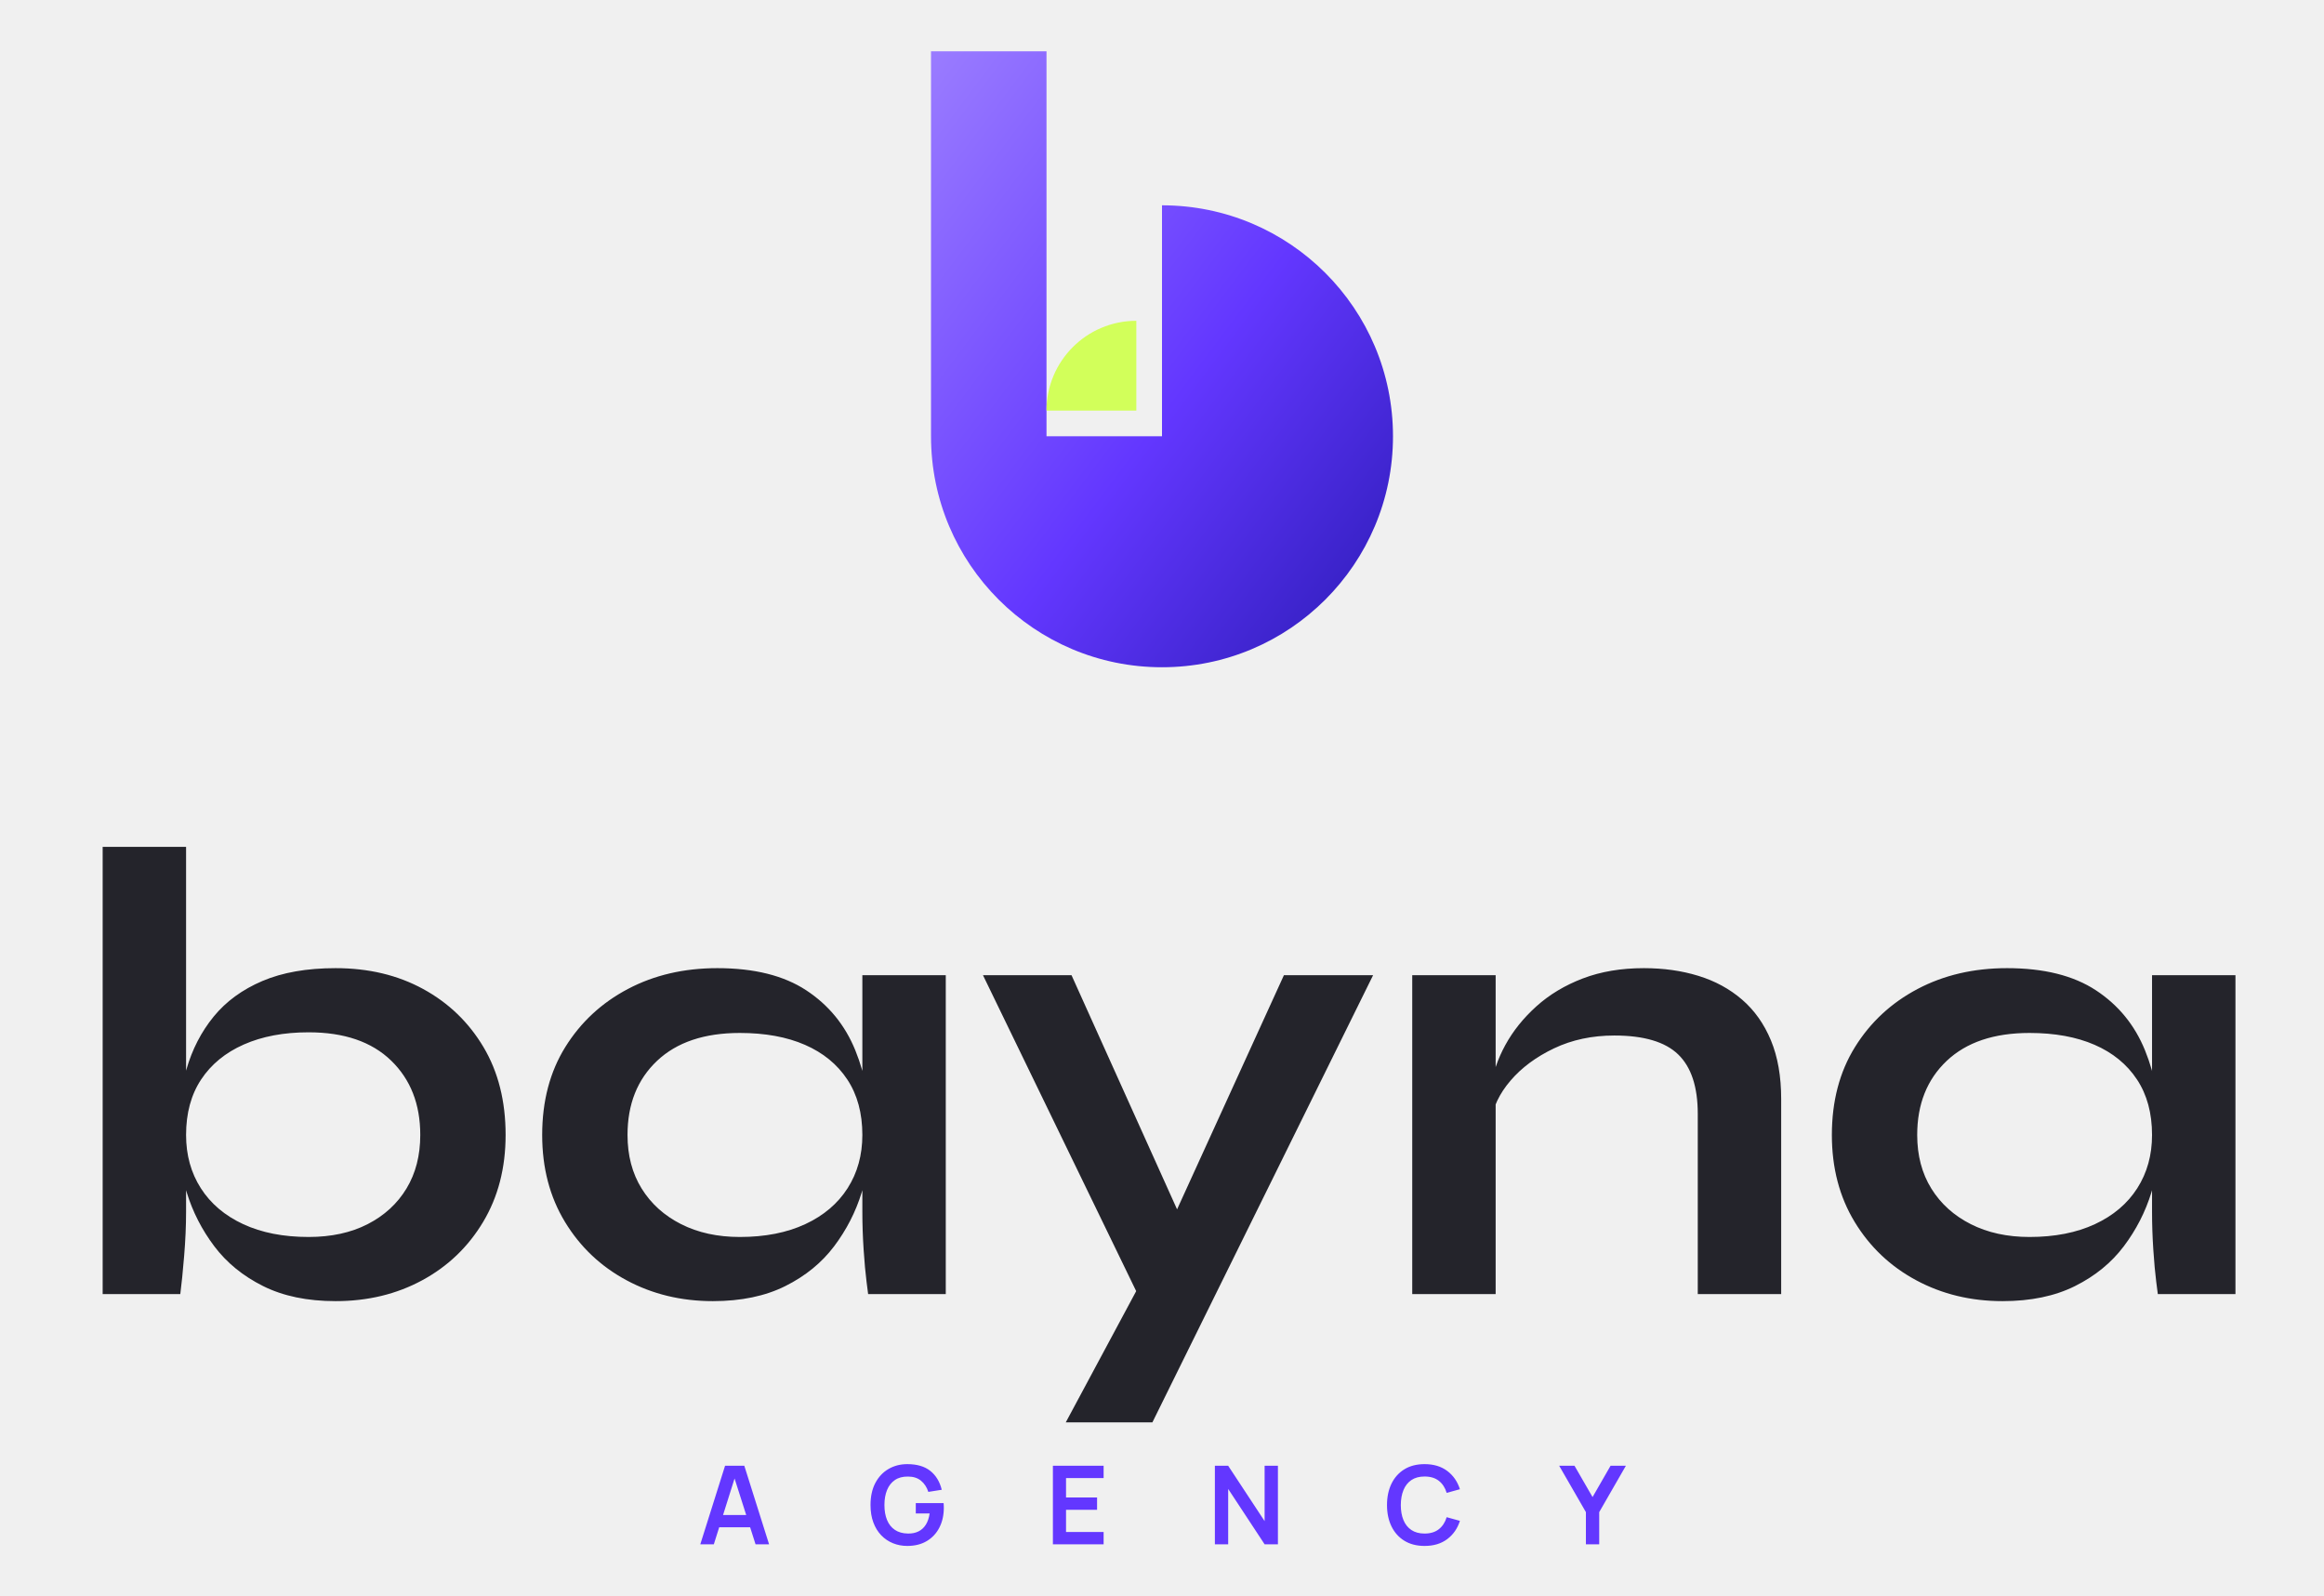
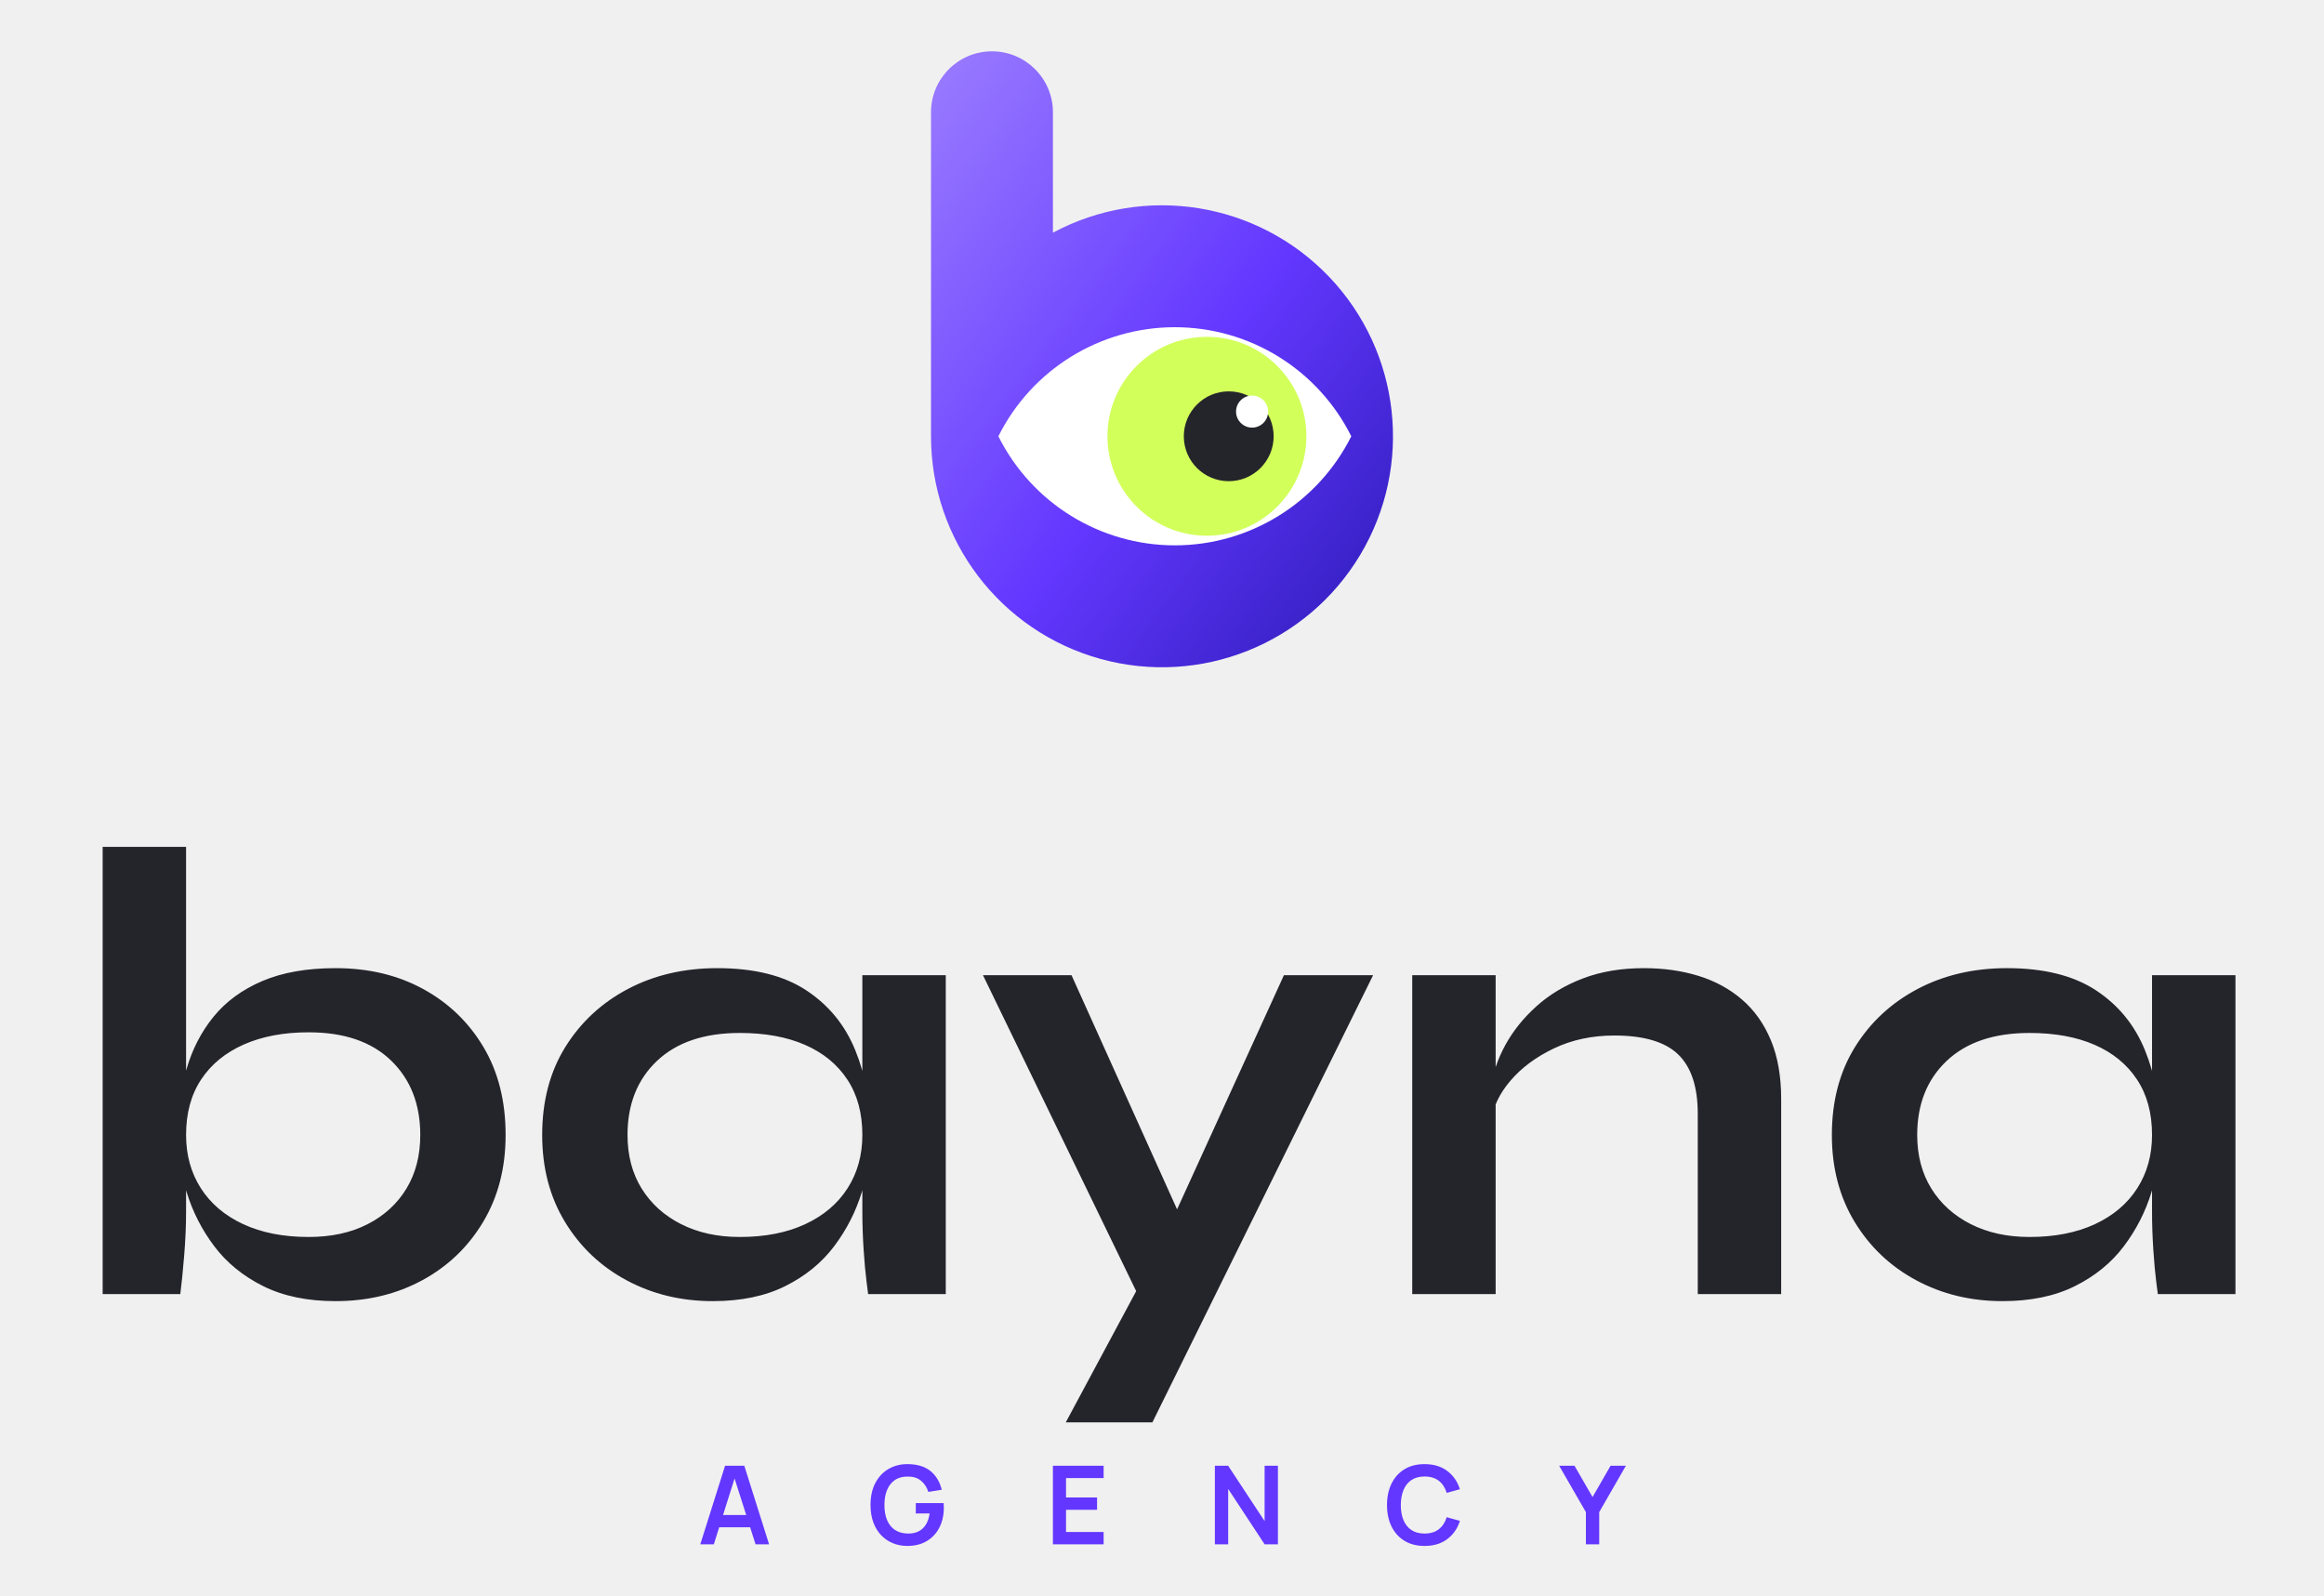
<svg xmlns="http://www.w3.org/2000/svg" viewBox="0 0 724.40 497.40" width="724.40" height="497.40">
  <defs>
    <linearGradient id="bg" x1="0" y1="0" x2="1" y2="1">
      <stop offset="0" stop-color="#9A7CFF" />
      <stop offset="0.55" stop-color="#6337FF" />
      <stop offset="1" stop-color="#2B1BB5" />
    </linearGradient>
  </defs>
  <g transform="translate(16,16)">
-     <path d="M274.200,0.000 L310.200,0.000 L310.200,120.000 L346.200,120.000 L346.200,48.000 A72.000,72.000 0 1,1 274.200,120.000 Z" fill="url(#bg)" />
-     <path d="M338.200,112.000 L310.200,112.000 A28.000,28.000 0 0,1 338.200,84.000 Z" fill="#D2FF5A" />
+     <path fill="url(#bg)" d="M274.200,19.000 A19.000,19.000 0 0,1 312.200,19.000 L312.200,56.533 A72.000,72.000 0 1,1 274.200,120.000 Z" />
+     <path fill="#FFFFFF" d="M295.200,120.000 A61.485,61.485 0 0,1 405.200,120.000 A61.485,61.485 0 0,1 295.200,120.000 Z" />
+     <circle cx="360.200" cy="120.000" r="31.000" fill="#D2FF5A" />
+     <circle cx="367.000" cy="120.000" r="14.000" fill="#24242B" />
+     <circle cx="374.280" cy="112.300" r="5.000" fill="#FFFFFF" />
    <path d="M88.6 389.6Q75.4 389.6 66.0 384.9Q56.6 380.2 50.8 372.5Q45.0 364.8 42.2 355.7Q39.4 346.6 39.4 337.8Q39.4 326.8 42.1 317.4Q44.8 308.0 50.6 300.9Q56.4 293.8 65.8 289.8Q75.2 285.8 88.6 285.8Q104.0 285.8 115.9 292.3Q127.8 298.8 134.7 310.4Q141.6 322.0 141.6 337.8Q141.6 353.2 134.6 364.9Q127.6 376.6 115.6 383.1Q103.6 389.6 88.6 389.6ZM80.2 369.6Q90.8 369.6 98.6 365.6Q106.4 361.6 110.7 354.5Q115.0 347.4 115.0 337.8Q115.0 323.4 105.9 314.6Q96.8 305.8 80.2 305.8Q68.6 305.8 60 309.6Q51.4 313.4 46.7 320.5Q42.0 327.6 42.0 337.8Q42.0 347.2 46.6 354.4Q51.2 361.6 59.8 365.6Q68.4 369.6 80.2 369.6ZM42.0 248V361.8Q42.0 368.2 41.4 375.5Q40.8 382.8 40.2 387.4H16.0V248Z M206.2 389.6Q191.4 389.6 179.3 383.1Q167.2 376.6 160.1 364.9Q153.0 353.2 153.0 337.8Q153.0 322.0 160.2 310.4Q167.4 298.8 179.7 292.3Q192.0 285.8 207.6 285.8Q224.8 285.8 235.3 292.7Q245.8 299.6 250.6 311.4Q255.4 323.2 255.4 337.8Q255.4 346.6 252.6 355.7Q249.8 364.8 244.0 372.5Q238.2 380.2 228.8 384.9Q219.4 389.6 206.2 389.6ZM214.6 369.6Q226.4 369.6 235 365.6Q243.6 361.6 248.2 354.4Q252.8 347.2 252.8 337.8Q252.8 327.6 248.1 320.5Q243.4 313.4 234.9 309.7Q226.4 306.0 214.6 306.0Q198.0 306.0 188.8 314.7Q179.6 323.4 179.6 337.8Q179.6 347.4 184.0 354.5Q188.4 361.6 196.3 365.6Q204.2 369.6 214.6 369.6ZM252.8 288.0H278.8V387.4H254.6Q254.6 387.4 254.1 383.5Q253.6 379.6 253.2 373.6Q252.8 367.6 252.8 361.8Z M290.4 288.0H318L361 383.4L338.6 387.4ZM412 288.0 343.2 427.4H316.2L345.6 372.6L384.2 288.0Z M424.2 288.0H450.2V387.4H424.2ZM496.4 285.8Q505.6 285.8 513.4 288.2Q521.2 290.6 527.0 295.6Q532.8 300.6 536.0 308.3Q539.2 316.0 539.2 326.6V387.4H513.2V331.2Q513.2 318.6 507.1 312.7Q501 306.8 487.2 306.8Q476.8 306.8 468.4 310.8Q460 314.8 454.8 320.9Q449.6 327.0 448.8 333.6L448.6 323.4Q449.6 316.4 453.2 309.8Q456.8 303.2 462.9 297.7Q469 292.2 477.4 289.0Q485.8 285.8 496.4 285.8Z M608.2 389.6Q593.4 389.6 581.3 383.1Q569.2 376.6 562.1 364.9Q555 353.2 555 337.8Q555 322.0 562.2 310.4Q569.4 298.8 581.7 292.3Q594 285.8 609.6 285.8Q626.8 285.8 637.3 292.7Q647.8 299.6 652.6 311.4Q657.4 323.2 657.4 337.8Q657.4 346.6 654.6 355.7Q651.8 364.8 646.0 372.5Q640.2 380.2 630.8 384.9Q621.4 389.6 608.2 389.6ZM616.6 369.6Q628.4 369.6 637 365.6Q645.6 361.6 650.2 354.4Q654.8 347.2 654.8 337.8Q654.8 327.6 650.1 320.5Q645.4 313.4 636.9 309.7Q628.4 306.0 616.6 306.0Q600 306.0 590.8 314.7Q581.6 323.4 581.6 337.8Q581.6 347.4 586.0 354.5Q590.4 361.6 598.3 365.6Q606.2 369.6 616.6 369.6ZM654.8 288.0H680.8V387.4H656.6Q656.6 387.4 656.1 383.5Q655.6 379.6 655.2 373.6Q654.8 367.6 654.8 361.8Z" fill="#24242B" />
    <path d="M202.287 465.4 210.005 440.92H216.006L223.724 465.4H219.508L212.504 443.436H213.422L206.503 465.4ZM206.588 460.096V456.271H219.44V460.096Z M266.802 465.91Q264.422 465.91 262.339 465.068Q260.257 464.227 258.684 462.595Q257.112 460.963 256.228 458.591Q255.344 456.22 255.344 453.16Q255.344 449.148 256.84 446.3Q258.336 443.453 260.937 441.931Q263.538 440.41 266.802 440.41Q271.324 440.41 273.967 442.51Q276.611 444.609 277.546 448.4L273.364 449.063Q272.667 446.887 271.086 445.587Q269.505 444.286 267.057 444.286Q264.592 444.252 262.96 445.357Q261.328 446.462 260.503 448.468Q259.679 450.474 259.679 453.16Q259.679 455.846 260.495 457.827Q261.311 459.807 262.951 460.912Q264.592 462.017 267.057 462.051Q268.91 462.068 270.304 461.38Q271.698 460.691 272.582 459.288Q273.466 457.886 273.772 455.778H269.454V452.565H278.124Q278.158 452.837 278.175 453.364Q278.192 453.891 278.192 453.993Q278.192 457.461 276.823 460.155Q275.455 462.85 272.905 464.38Q270.355 465.91 266.802 465.91Z M312.192 465.4V440.92H328.002V444.762H316.288V450.797H325.962V454.639H316.288V461.558H328.002V465.4Z M362.682 465.4V440.92H366.83L378.186 458.175V440.92H382.334V465.4H378.186L366.83 448.145V465.4Z M428.047 465.91Q424.375 465.91 421.757 464.303Q419.139 462.697 417.736 459.824Q416.334 456.951 416.334 453.16Q416.334 449.369 417.736 446.496Q419.139 443.623 421.757 442.016Q424.375 440.41 428.047 440.41Q432.28 440.41 435.102 442.526Q437.924 444.643 439.063 448.23L434.932 449.369Q434.218 446.972 432.501 445.62Q430.784 444.269 428.047 444.269Q425.582 444.269 423.941 445.374Q422.301 446.479 421.476 448.476Q420.652 450.474 420.635 453.16Q420.635 455.846 421.459 457.843Q422.284 459.841 423.933 460.946Q425.582 462.051 428.047 462.051Q430.784 462.051 432.501 460.691Q434.218 459.331 434.932 456.951L439.063 458.09Q437.924 461.677 435.102 463.793Q432.28 465.91 428.047 465.91Z M478.333 465.4V455.37L470.003 440.92H474.78L480.407 450.678L486.017 440.92H490.794L482.481 455.37V465.4Z" fill="#6337FF" />
  </g>
</svg>
